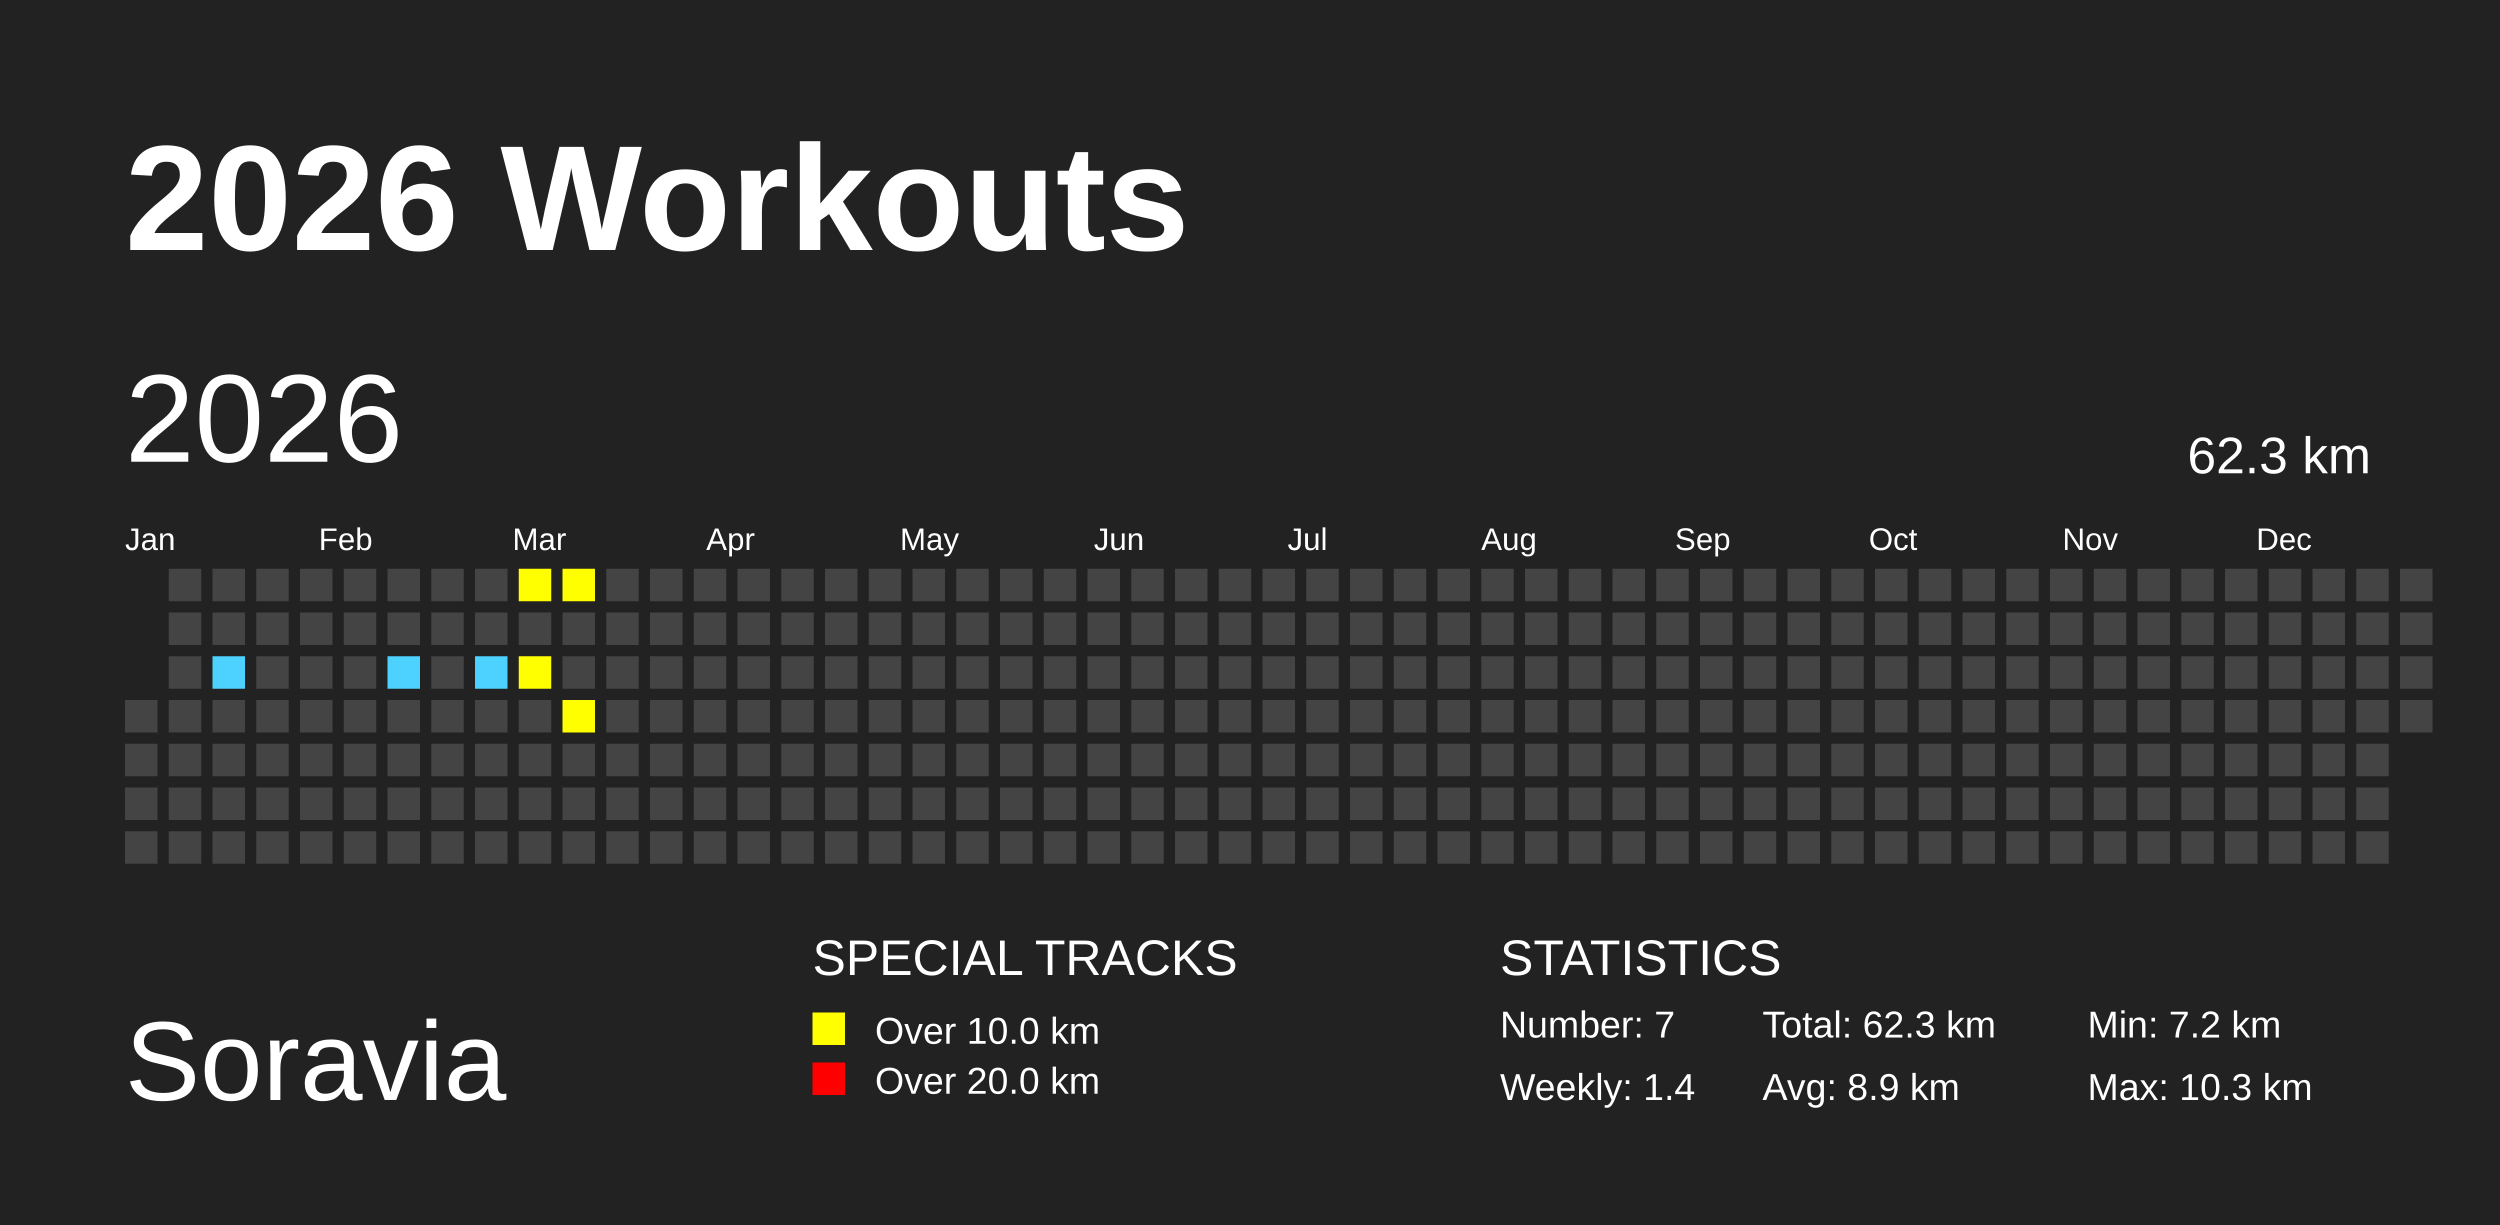
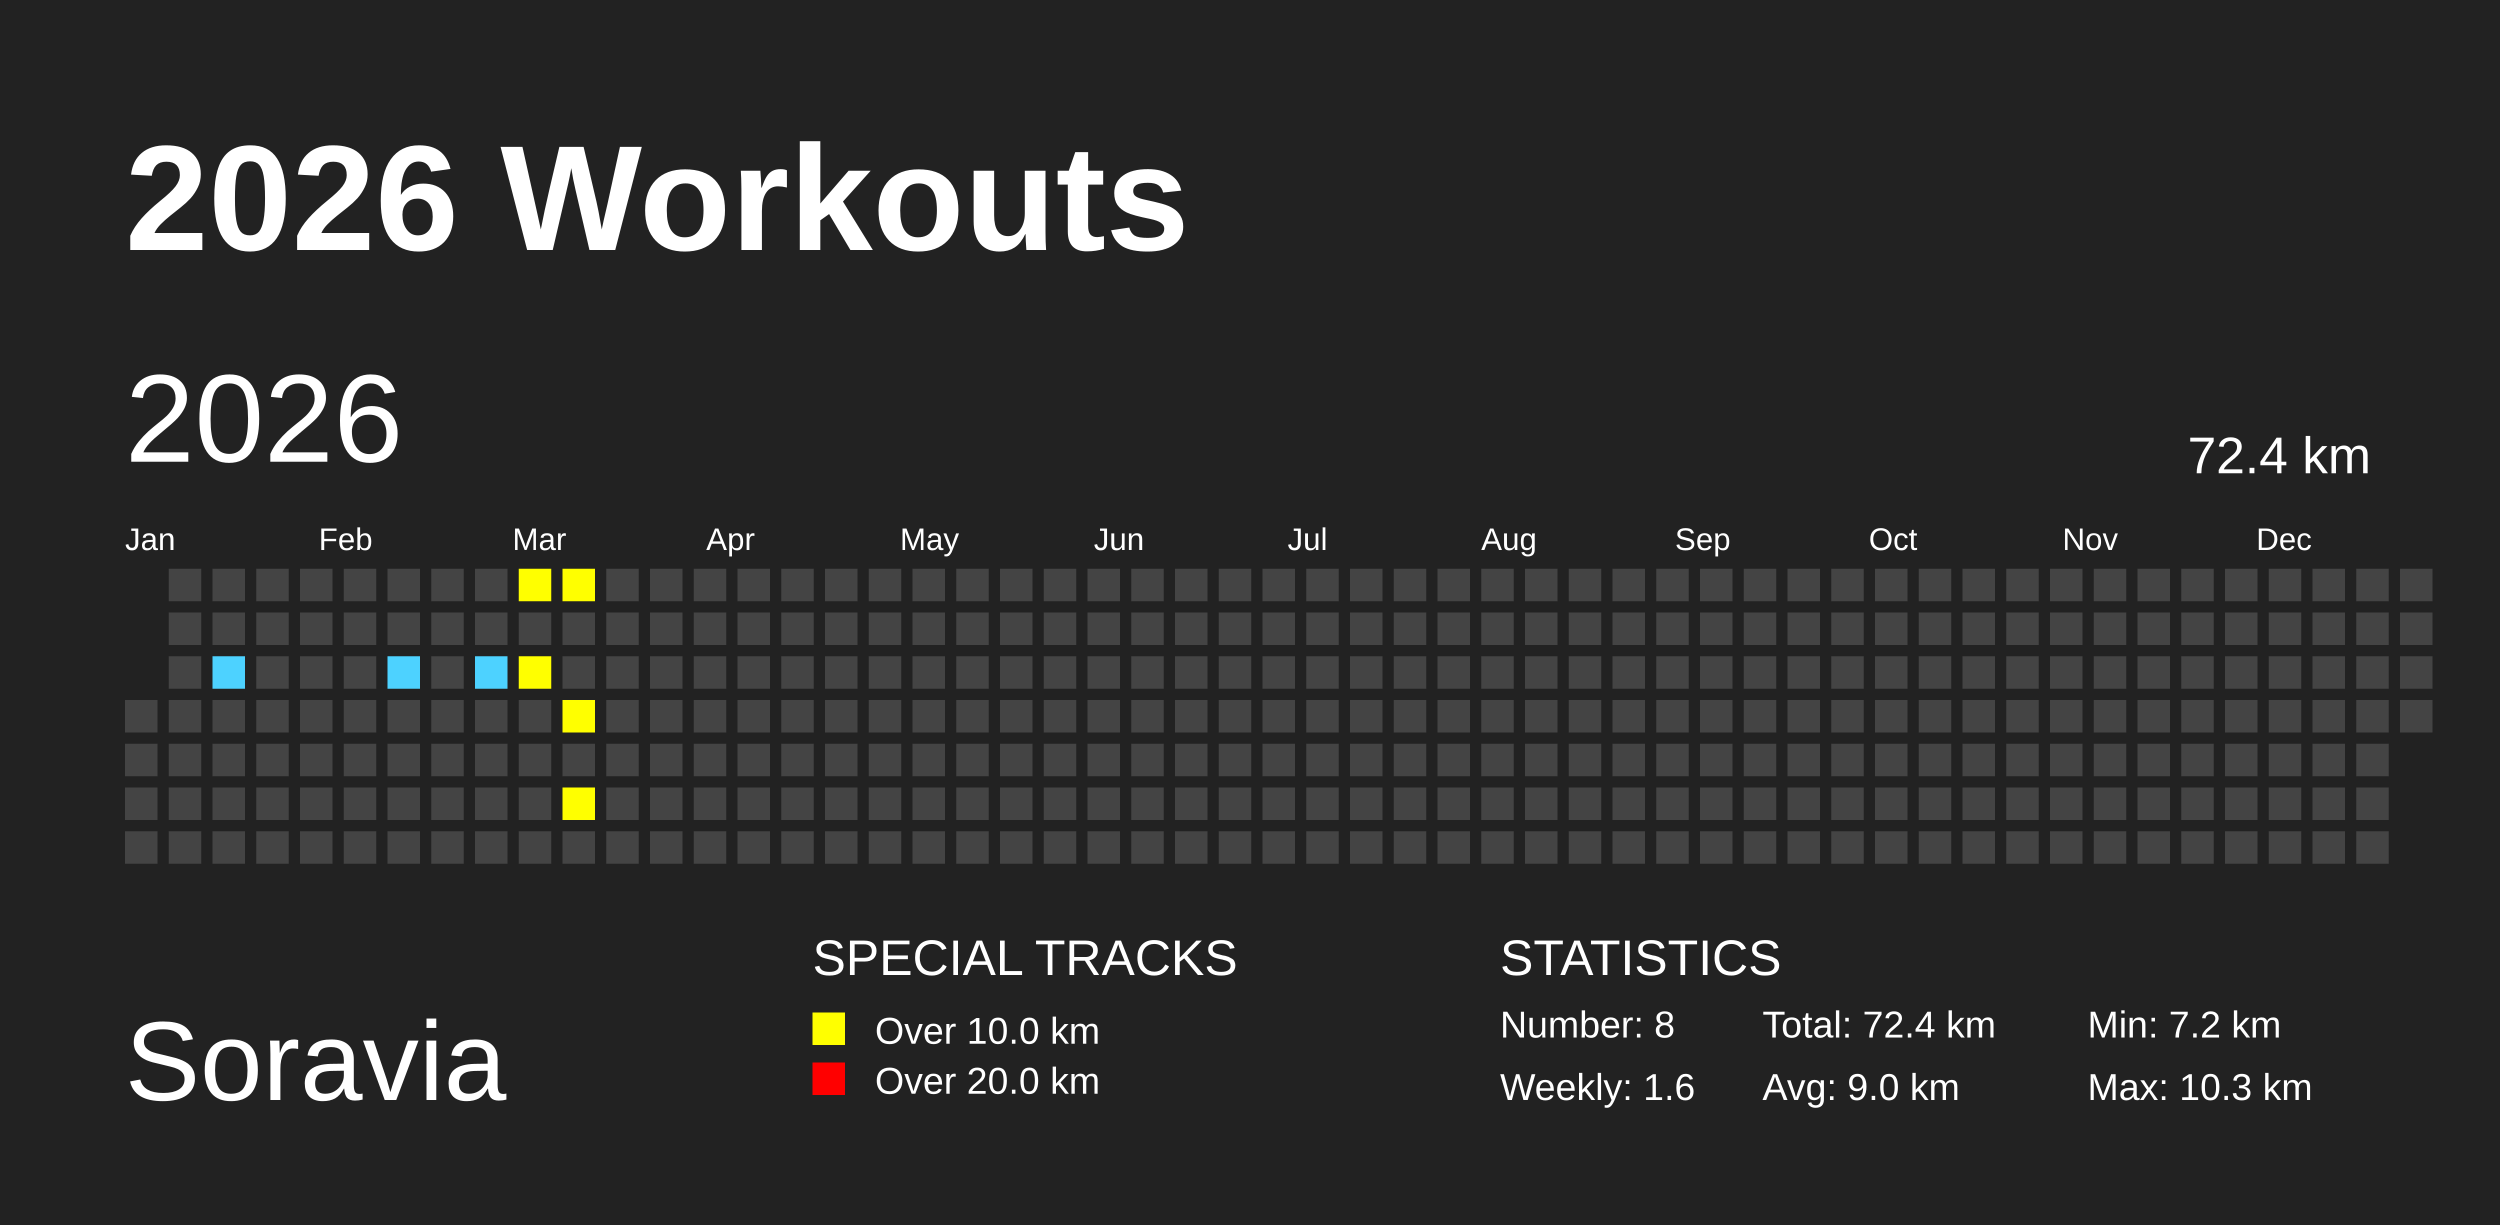
<svg xmlns="http://www.w3.org/2000/svg" baseProfile="full" height="98mm" version="1.1" viewBox="0,0,200,98" width="200mm">
  <defs />
  <rect fill="#222222" height="98" width="200" x="0" y="0" />
  <text fill="#FFFFFF" style="font-size:12px; font-family:Arial; font-weight:bold;" x="10" y="20">2026 Workouts</text>
  <text fill="#FFFFFF" style="font-size:9px; font-family:Arial" x="10" y="88">Soravia</text>
  <text fill="#FFFFFF" style="font-size:4px; font-family:Arial" x="65" y="78">SPECIAL TRACKS</text>
  <rect fill="yellow" height="2.6" width="2.6" x="65" y="81" />
  <text fill="#FFFFFF" style="font-size:3px; font-family:Arial" x="70" y="83.5">Over 10.0 km</text>
  <rect fill="red" height="2.6" width="2.6" x="65" y="85" />
  <text fill="#FFFFFF" style="font-size:3px; font-family:Arial" x="70" y="87.5">Over 20.0 km</text>
  <text fill="#FFFFFF" style="font-size:4px; font-family:Arial" x="120" y="78">STATISTICS</text>
-   <text fill="#FFFFFF" style="font-size:3px; font-family:Arial" x="120" y="83">Number: 7</text>
-   <text fill="#FFFFFF" style="font-size:3px; font-family:Arial" x="120" y="88">Weekly: 1.4</text>
-   <text fill="#FFFFFF" style="font-size:3px; font-family:Arial" x="141" y="83">Total: 62.3 km</text>
-   <text fill="#FFFFFF" style="font-size:3px; font-family:Arial" x="141" y="88">Avg: 8.9 km</text>
+   <text fill="#FFFFFF" style="font-size:3px; font-family:Arial" x="120" y="83">Number: 8</text>
+   <text fill="#FFFFFF" style="font-size:3px; font-family:Arial" x="120" y="88">Weekly: 1.6</text>
+   <text fill="#FFFFFF" style="font-size:3px; font-family:Arial" x="141" y="83">Total: 72.4 km</text>
+   <text fill="#FFFFFF" style="font-size:3px; font-family:Arial" x="141" y="88">Avg: 9.0 km</text>
  <text fill="#FFFFFF" style="font-size:3px; font-family:Arial" x="167" y="83">Min: 7.2 km</text>
  <text fill="#FFFFFF" style="font-size:3px; font-family:Arial" x="167" y="88">Max: 10.3 km</text>
  <text dominant-baseline="hanging" fill="#FFFFFF" style="font-size:10.0px; font-family:Arial;" x="10" y="30">2026</text>
-   <text dominant-baseline="hanging" fill="#FFFFFF" style="font-size:4.125px; font-family:Arial;" x="175" y="35">62.3 km</text>
+   <text dominant-baseline="hanging" fill="#FFFFFF" style="font-size:4.125px; font-family:Arial;" x="175" y="35">72.4 km</text>
  <text fill="#FFFFFF" style="font-size:2.5px; font-family:Arial" x="10.0" y="44">Jan</text>
  <text fill="#FFFFFF" style="font-size:2.5px; font-family:Arial" x="25.5" y="44">Feb</text>
  <text fill="#FFFFFF" style="font-size:2.5px; font-family:Arial" x="41.0" y="44">Mar</text>
  <text fill="#FFFFFF" style="font-size:2.5px; font-family:Arial" x="56.5" y="44">Apr</text>
  <text fill="#FFFFFF" style="font-size:2.5px; font-family:Arial" x="72.0" y="44">May</text>
  <text fill="#FFFFFF" style="font-size:2.5px; font-family:Arial" x="87.5" y="44">Jun</text>
  <text fill="#FFFFFF" style="font-size:2.5px; font-family:Arial" x="103.0" y="44">Jul</text>
  <text fill="#FFFFFF" style="font-size:2.5px; font-family:Arial" x="118.5" y="44">Aug</text>
  <text fill="#FFFFFF" style="font-size:2.5px; font-family:Arial" x="134.0" y="44">Sep</text>
  <text fill="#FFFFFF" style="font-size:2.5px; font-family:Arial" x="149.5" y="44">Oct</text>
  <text fill="#FFFFFF" style="font-size:2.5px; font-family:Arial" x="165.0" y="44">Nov</text>
  <text fill="#FFFFFF" style="font-size:2.5px; font-family:Arial" x="180.5" y="44">Dec</text>
  <rect fill="#444444" height="2.6" width="2.6" x="10.0" y="56.0" />
  <rect fill="#444444" height="2.6" width="2.6" x="10.0" y="59.5" />
  <rect fill="#444444" height="2.6" width="2.6" x="10.0" y="63.0" />
  <rect fill="#444444" height="2.6" width="2.6" x="10.0" y="66.5" />
  <rect fill="#444444" height="2.6" width="2.6" x="13.5" y="45.5" />
  <rect fill="#444444" height="2.6" width="2.6" x="13.5" y="49.0" />
  <rect fill="#444444" height="2.6" width="2.6" x="13.5" y="52.5" />
  <rect fill="#444444" height="2.6" width="2.6" x="13.5" y="56.0" />
  <rect fill="#444444" height="2.6" width="2.6" x="13.5" y="59.5" />
  <rect fill="#444444" height="2.6" width="2.6" x="13.5" y="63.0" />
  <rect fill="#444444" height="2.6" width="2.6" x="13.5" y="66.5" />
  <rect fill="#444444" height="2.6" width="2.6" x="17.0" y="45.5" />
  <rect fill="#444444" height="2.6" width="2.6" x="17.0" y="49.0" />
  <rect fill="#4DD2FF" height="2.6" width="2.6" x="17.0" y="52.5" />
  <rect fill="#444444" height="2.6" width="2.6" x="17.0" y="56.0" />
  <rect fill="#444444" height="2.6" width="2.6" x="17.0" y="59.5" />
  <rect fill="#444444" height="2.6" width="2.6" x="17.0" y="63.0" />
  <rect fill="#444444" height="2.6" width="2.6" x="17.0" y="66.5" />
  <rect fill="#444444" height="2.6" width="2.6" x="20.5" y="45.5" />
  <rect fill="#444444" height="2.6" width="2.6" x="20.5" y="49.0" />
  <rect fill="#444444" height="2.6" width="2.6" x="20.5" y="52.5" />
  <rect fill="#444444" height="2.6" width="2.6" x="20.5" y="56.0" />
  <rect fill="#444444" height="2.6" width="2.6" x="20.5" y="59.5" />
  <rect fill="#444444" height="2.6" width="2.6" x="20.5" y="63.0" />
  <rect fill="#444444" height="2.6" width="2.6" x="20.5" y="66.5" />
  <rect fill="#444444" height="2.6" width="2.6" x="24.0" y="45.5" />
  <rect fill="#444444" height="2.6" width="2.6" x="24.0" y="49.0" />
  <rect fill="#444444" height="2.6" width="2.6" x="24.0" y="52.5" />
  <rect fill="#444444" height="2.6" width="2.6" x="24.0" y="56.0" />
  <rect fill="#444444" height="2.6" width="2.6" x="24.0" y="59.5" />
  <rect fill="#444444" height="2.6" width="2.6" x="24.0" y="63.0" />
  <rect fill="#444444" height="2.6" width="2.6" x="24.0" y="66.5" />
  <rect fill="#444444" height="2.6" width="2.6" x="27.5" y="45.5" />
  <rect fill="#444444" height="2.6" width="2.6" x="27.5" y="49.0" />
  <rect fill="#444444" height="2.6" width="2.6" x="27.5" y="52.5" />
  <rect fill="#444444" height="2.6" width="2.6" x="27.5" y="56.0" />
  <rect fill="#444444" height="2.6" width="2.6" x="27.5" y="59.5" />
  <rect fill="#444444" height="2.6" width="2.6" x="27.5" y="63.0" />
  <rect fill="#444444" height="2.6" width="2.6" x="27.5" y="66.5" />
  <rect fill="#444444" height="2.6" width="2.6" x="31.0" y="45.5" />
  <rect fill="#444444" height="2.6" width="2.6" x="31.0" y="49.0" />
  <rect fill="#4DD2FF" height="2.6" width="2.6" x="31.0" y="52.5" />
  <rect fill="#444444" height="2.6" width="2.6" x="31.0" y="56.0" />
  <rect fill="#444444" height="2.6" width="2.6" x="31.0" y="59.5" />
  <rect fill="#444444" height="2.6" width="2.6" x="31.0" y="63.0" />
  <rect fill="#444444" height="2.6" width="2.6" x="31.0" y="66.5" />
  <rect fill="#444444" height="2.6" width="2.6" x="34.5" y="45.5" />
  <rect fill="#444444" height="2.6" width="2.6" x="34.5" y="49.0" />
  <rect fill="#444444" height="2.6" width="2.6" x="34.5" y="52.5" />
  <rect fill="#444444" height="2.6" width="2.6" x="34.5" y="56.0" />
  <rect fill="#444444" height="2.6" width="2.6" x="34.5" y="59.5" />
  <rect fill="#444444" height="2.6" width="2.6" x="34.5" y="63.0" />
  <rect fill="#444444" height="2.6" width="2.6" x="34.5" y="66.5" />
  <rect fill="#444444" height="2.6" width="2.6" x="38.0" y="45.5" />
  <rect fill="#444444" height="2.6" width="2.6" x="38.0" y="49.0" />
  <rect fill="#4DD2FF" height="2.6" width="2.6" x="38.0" y="52.5" />
  <rect fill="#444444" height="2.6" width="2.6" x="38.0" y="56.0" />
  <rect fill="#444444" height="2.6" width="2.6" x="38.0" y="59.5" />
  <rect fill="#444444" height="2.6" width="2.6" x="38.0" y="63.0" />
  <rect fill="#444444" height="2.6" width="2.6" x="38.0" y="66.5" />
  <rect fill="yellow" height="2.6" width="2.6" x="41.5" y="45.5" />
  <rect fill="#444444" height="2.6" width="2.6" x="41.5" y="49.0" />
  <rect fill="yellow" height="2.6" width="2.6" x="41.5" y="52.5" />
  <rect fill="#444444" height="2.6" width="2.6" x="41.5" y="56.0" />
  <rect fill="#444444" height="2.6" width="2.6" x="41.5" y="59.5" />
  <rect fill="#444444" height="2.6" width="2.6" x="41.5" y="63.0" />
  <rect fill="#444444" height="2.6" width="2.6" x="41.5" y="66.5" />
  <rect fill="yellow" height="2.6" width="2.6" x="45.0" y="45.5" />
  <rect fill="#444444" height="2.6" width="2.6" x="45.0" y="49.0" />
  <rect fill="#444444" height="2.6" width="2.6" x="45.0" y="52.5" />
  <rect fill="yellow" height="2.6" width="2.6" x="45.0" y="56.0" />
  <rect fill="#444444" height="2.6" width="2.6" x="45.0" y="59.5" />
-   <rect fill="#444444" height="2.6" width="2.6" x="45.0" y="63.0" />
+   <rect fill="yellow" height="2.6" width="2.6" x="45.0" y="63.0" />
  <rect fill="#444444" height="2.6" width="2.6" x="45.0" y="66.5" />
  <rect fill="#444444" height="2.6" width="2.6" x="48.5" y="45.5" />
  <rect fill="#444444" height="2.6" width="2.6" x="48.5" y="49.0" />
  <rect fill="#444444" height="2.6" width="2.6" x="48.5" y="52.5" />
  <rect fill="#444444" height="2.6" width="2.6" x="48.5" y="56.0" />
  <rect fill="#444444" height="2.6" width="2.6" x="48.5" y="59.5" />
  <rect fill="#444444" height="2.6" width="2.6" x="48.5" y="63.0" />
  <rect fill="#444444" height="2.6" width="2.6" x="48.5" y="66.5" />
  <rect fill="#444444" height="2.6" width="2.6" x="52.0" y="45.5" />
  <rect fill="#444444" height="2.6" width="2.6" x="52.0" y="49.0" />
  <rect fill="#444444" height="2.6" width="2.6" x="52.0" y="52.5" />
  <rect fill="#444444" height="2.6" width="2.6" x="52.0" y="56.0" />
  <rect fill="#444444" height="2.6" width="2.6" x="52.0" y="59.5" />
  <rect fill="#444444" height="2.6" width="2.6" x="52.0" y="63.0" />
  <rect fill="#444444" height="2.6" width="2.6" x="52.0" y="66.5" />
  <rect fill="#444444" height="2.6" width="2.6" x="55.5" y="45.5" />
  <rect fill="#444444" height="2.6" width="2.6" x="55.5" y="49.0" />
  <rect fill="#444444" height="2.6" width="2.6" x="55.5" y="52.5" />
  <rect fill="#444444" height="2.6" width="2.6" x="55.5" y="56.0" />
  <rect fill="#444444" height="2.6" width="2.6" x="55.5" y="59.5" />
  <rect fill="#444444" height="2.6" width="2.6" x="55.5" y="63.0" />
  <rect fill="#444444" height="2.6" width="2.6" x="55.5" y="66.5" />
  <rect fill="#444444" height="2.6" width="2.6" x="59.0" y="45.5" />
  <rect fill="#444444" height="2.6" width="2.6" x="59.0" y="49.0" />
  <rect fill="#444444" height="2.6" width="2.6" x="59.0" y="52.5" />
  <rect fill="#444444" height="2.6" width="2.6" x="59.0" y="56.0" />
  <rect fill="#444444" height="2.6" width="2.6" x="59.0" y="59.5" />
  <rect fill="#444444" height="2.6" width="2.6" x="59.0" y="63.0" />
  <rect fill="#444444" height="2.6" width="2.6" x="59.0" y="66.5" />
  <rect fill="#444444" height="2.6" width="2.6" x="62.5" y="45.5" />
  <rect fill="#444444" height="2.6" width="2.6" x="62.5" y="49.0" />
  <rect fill="#444444" height="2.6" width="2.6" x="62.5" y="52.5" />
  <rect fill="#444444" height="2.6" width="2.6" x="62.5" y="56.0" />
  <rect fill="#444444" height="2.6" width="2.6" x="62.5" y="59.5" />
  <rect fill="#444444" height="2.6" width="2.6" x="62.5" y="63.0" />
  <rect fill="#444444" height="2.6" width="2.6" x="62.5" y="66.5" />
  <rect fill="#444444" height="2.6" width="2.6" x="66.0" y="45.5" />
  <rect fill="#444444" height="2.6" width="2.6" x="66.0" y="49.0" />
  <rect fill="#444444" height="2.6" width="2.6" x="66.0" y="52.5" />
  <rect fill="#444444" height="2.6" width="2.6" x="66.0" y="56.0" />
  <rect fill="#444444" height="2.6" width="2.6" x="66.0" y="59.5" />
  <rect fill="#444444" height="2.6" width="2.6" x="66.0" y="63.0" />
  <rect fill="#444444" height="2.6" width="2.6" x="66.0" y="66.5" />
  <rect fill="#444444" height="2.6" width="2.6" x="69.5" y="45.5" />
  <rect fill="#444444" height="2.6" width="2.6" x="69.5" y="49.0" />
  <rect fill="#444444" height="2.6" width="2.6" x="69.5" y="52.5" />
  <rect fill="#444444" height="2.6" width="2.6" x="69.5" y="56.0" />
  <rect fill="#444444" height="2.6" width="2.6" x="69.5" y="59.5" />
  <rect fill="#444444" height="2.6" width="2.6" x="69.5" y="63.0" />
  <rect fill="#444444" height="2.6" width="2.6" x="69.5" y="66.5" />
  <rect fill="#444444" height="2.6" width="2.6" x="73.0" y="45.5" />
  <rect fill="#444444" height="2.6" width="2.6" x="73.0" y="49.0" />
  <rect fill="#444444" height="2.6" width="2.6" x="73.0" y="52.5" />
  <rect fill="#444444" height="2.6" width="2.6" x="73.0" y="56.0" />
  <rect fill="#444444" height="2.6" width="2.6" x="73.0" y="59.5" />
  <rect fill="#444444" height="2.6" width="2.6" x="73.0" y="63.0" />
  <rect fill="#444444" height="2.6" width="2.6" x="73.0" y="66.5" />
  <rect fill="#444444" height="2.6" width="2.6" x="76.5" y="45.5" />
  <rect fill="#444444" height="2.6" width="2.6" x="76.5" y="49.0" />
  <rect fill="#444444" height="2.6" width="2.6" x="76.5" y="52.5" />
  <rect fill="#444444" height="2.6" width="2.6" x="76.5" y="56.0" />
  <rect fill="#444444" height="2.6" width="2.6" x="76.5" y="59.5" />
  <rect fill="#444444" height="2.6" width="2.6" x="76.5" y="63.0" />
  <rect fill="#444444" height="2.6" width="2.6" x="76.5" y="66.5" />
  <rect fill="#444444" height="2.6" width="2.6" x="80.0" y="45.5" />
  <rect fill="#444444" height="2.6" width="2.6" x="80.0" y="49.0" />
  <rect fill="#444444" height="2.6" width="2.6" x="80.0" y="52.5" />
  <rect fill="#444444" height="2.6" width="2.6" x="80.0" y="56.0" />
  <rect fill="#444444" height="2.6" width="2.6" x="80.0" y="59.5" />
  <rect fill="#444444" height="2.6" width="2.6" x="80.0" y="63.0" />
  <rect fill="#444444" height="2.6" width="2.6" x="80.0" y="66.5" />
  <rect fill="#444444" height="2.6" width="2.6" x="83.5" y="45.5" />
  <rect fill="#444444" height="2.6" width="2.6" x="83.5" y="49.0" />
  <rect fill="#444444" height="2.6" width="2.6" x="83.5" y="52.5" />
  <rect fill="#444444" height="2.6" width="2.6" x="83.5" y="56.0" />
  <rect fill="#444444" height="2.6" width="2.6" x="83.5" y="59.5" />
  <rect fill="#444444" height="2.6" width="2.6" x="83.5" y="63.0" />
  <rect fill="#444444" height="2.6" width="2.6" x="83.5" y="66.5" />
  <rect fill="#444444" height="2.6" width="2.6" x="87.0" y="45.5" />
  <rect fill="#444444" height="2.6" width="2.6" x="87.0" y="49.0" />
  <rect fill="#444444" height="2.6" width="2.6" x="87.0" y="52.5" />
  <rect fill="#444444" height="2.6" width="2.6" x="87.0" y="56.0" />
  <rect fill="#444444" height="2.6" width="2.6" x="87.0" y="59.5" />
  <rect fill="#444444" height="2.6" width="2.6" x="87.0" y="63.0" />
  <rect fill="#444444" height="2.6" width="2.6" x="87.0" y="66.5" />
  <rect fill="#444444" height="2.6" width="2.6" x="90.5" y="45.5" />
  <rect fill="#444444" height="2.6" width="2.6" x="90.5" y="49.0" />
  <rect fill="#444444" height="2.6" width="2.6" x="90.5" y="52.5" />
  <rect fill="#444444" height="2.6" width="2.6" x="90.5" y="56.0" />
  <rect fill="#444444" height="2.6" width="2.6" x="90.5" y="59.5" />
  <rect fill="#444444" height="2.6" width="2.6" x="90.5" y="63.0" />
  <rect fill="#444444" height="2.6" width="2.6" x="90.5" y="66.5" />
  <rect fill="#444444" height="2.6" width="2.6" x="94.0" y="45.5" />
  <rect fill="#444444" height="2.6" width="2.6" x="94.0" y="49.0" />
  <rect fill="#444444" height="2.6" width="2.6" x="94.0" y="52.5" />
  <rect fill="#444444" height="2.6" width="2.6" x="94.0" y="56.0" />
  <rect fill="#444444" height="2.6" width="2.6" x="94.0" y="59.5" />
  <rect fill="#444444" height="2.6" width="2.6" x="94.0" y="63.0" />
  <rect fill="#444444" height="2.6" width="2.6" x="94.0" y="66.5" />
  <rect fill="#444444" height="2.6" width="2.6" x="97.5" y="45.5" />
  <rect fill="#444444" height="2.6" width="2.6" x="97.5" y="49.0" />
  <rect fill="#444444" height="2.6" width="2.6" x="97.5" y="52.5" />
  <rect fill="#444444" height="2.6" width="2.6" x="97.5" y="56.0" />
  <rect fill="#444444" height="2.6" width="2.6" x="97.5" y="59.5" />
  <rect fill="#444444" height="2.6" width="2.6" x="97.5" y="63.0" />
  <rect fill="#444444" height="2.6" width="2.6" x="97.5" y="66.5" />
  <rect fill="#444444" height="2.6" width="2.6" x="101.0" y="45.5" />
  <rect fill="#444444" height="2.6" width="2.6" x="101.0" y="49.0" />
  <rect fill="#444444" height="2.6" width="2.6" x="101.0" y="52.5" />
  <rect fill="#444444" height="2.6" width="2.6" x="101.0" y="56.0" />
  <rect fill="#444444" height="2.6" width="2.6" x="101.0" y="59.5" />
  <rect fill="#444444" height="2.6" width="2.6" x="101.0" y="63.0" />
  <rect fill="#444444" height="2.6" width="2.6" x="101.0" y="66.5" />
  <rect fill="#444444" height="2.6" width="2.6" x="104.5" y="45.5" />
  <rect fill="#444444" height="2.6" width="2.6" x="104.5" y="49.0" />
  <rect fill="#444444" height="2.6" width="2.6" x="104.5" y="52.5" />
  <rect fill="#444444" height="2.6" width="2.6" x="104.5" y="56.0" />
  <rect fill="#444444" height="2.6" width="2.6" x="104.5" y="59.5" />
  <rect fill="#444444" height="2.6" width="2.6" x="104.5" y="63.0" />
  <rect fill="#444444" height="2.6" width="2.6" x="104.5" y="66.5" />
  <rect fill="#444444" height="2.6" width="2.6" x="108.0" y="45.5" />
  <rect fill="#444444" height="2.6" width="2.6" x="108.0" y="49.0" />
  <rect fill="#444444" height="2.6" width="2.6" x="108.0" y="52.5" />
  <rect fill="#444444" height="2.6" width="2.6" x="108.0" y="56.0" />
  <rect fill="#444444" height="2.6" width="2.6" x="108.0" y="59.5" />
  <rect fill="#444444" height="2.6" width="2.6" x="108.0" y="63.0" />
  <rect fill="#444444" height="2.6" width="2.6" x="108.0" y="66.5" />
  <rect fill="#444444" height="2.6" width="2.6" x="111.5" y="45.5" />
  <rect fill="#444444" height="2.6" width="2.6" x="111.5" y="49.0" />
  <rect fill="#444444" height="2.6" width="2.6" x="111.5" y="52.5" />
  <rect fill="#444444" height="2.6" width="2.6" x="111.5" y="56.0" />
  <rect fill="#444444" height="2.6" width="2.6" x="111.5" y="59.5" />
  <rect fill="#444444" height="2.6" width="2.6" x="111.5" y="63.0" />
  <rect fill="#444444" height="2.6" width="2.6" x="111.5" y="66.5" />
  <rect fill="#444444" height="2.6" width="2.6" x="115.0" y="45.5" />
  <rect fill="#444444" height="2.6" width="2.6" x="115.0" y="49.0" />
  <rect fill="#444444" height="2.6" width="2.6" x="115.0" y="52.5" />
  <rect fill="#444444" height="2.6" width="2.6" x="115.0" y="56.0" />
  <rect fill="#444444" height="2.6" width="2.6" x="115.0" y="59.5" />
  <rect fill="#444444" height="2.6" width="2.6" x="115.0" y="63.0" />
  <rect fill="#444444" height="2.6" width="2.6" x="115.0" y="66.5" />
  <rect fill="#444444" height="2.6" width="2.6" x="118.5" y="45.5" />
  <rect fill="#444444" height="2.6" width="2.6" x="118.5" y="49.0" />
  <rect fill="#444444" height="2.6" width="2.6" x="118.5" y="52.5" />
  <rect fill="#444444" height="2.6" width="2.6" x="118.5" y="56.0" />
  <rect fill="#444444" height="2.6" width="2.6" x="118.5" y="59.5" />
  <rect fill="#444444" height="2.6" width="2.6" x="118.5" y="63.0" />
  <rect fill="#444444" height="2.6" width="2.6" x="118.5" y="66.5" />
  <rect fill="#444444" height="2.6" width="2.6" x="122.0" y="45.5" />
  <rect fill="#444444" height="2.6" width="2.6" x="122.0" y="49.0" />
  <rect fill="#444444" height="2.6" width="2.6" x="122.0" y="52.5" />
  <rect fill="#444444" height="2.6" width="2.6" x="122.0" y="56.0" />
  <rect fill="#444444" height="2.6" width="2.6" x="122.0" y="59.5" />
  <rect fill="#444444" height="2.6" width="2.6" x="122.0" y="63.0" />
  <rect fill="#444444" height="2.6" width="2.6" x="122.0" y="66.5" />
  <rect fill="#444444" height="2.6" width="2.6" x="125.5" y="45.5" />
  <rect fill="#444444" height="2.6" width="2.6" x="125.5" y="49.0" />
  <rect fill="#444444" height="2.6" width="2.6" x="125.5" y="52.5" />
  <rect fill="#444444" height="2.6" width="2.6" x="125.5" y="56.0" />
  <rect fill="#444444" height="2.6" width="2.6" x="125.5" y="59.5" />
  <rect fill="#444444" height="2.6" width="2.6" x="125.5" y="63.0" />
  <rect fill="#444444" height="2.6" width="2.6" x="125.5" y="66.5" />
  <rect fill="#444444" height="2.6" width="2.6" x="129.0" y="45.5" />
  <rect fill="#444444" height="2.6" width="2.6" x="129.0" y="49.0" />
  <rect fill="#444444" height="2.6" width="2.6" x="129.0" y="52.5" />
  <rect fill="#444444" height="2.6" width="2.6" x="129.0" y="56.0" />
  <rect fill="#444444" height="2.6" width="2.6" x="129.0" y="59.5" />
  <rect fill="#444444" height="2.6" width="2.6" x="129.0" y="63.0" />
  <rect fill="#444444" height="2.6" width="2.6" x="129.0" y="66.5" />
  <rect fill="#444444" height="2.6" width="2.6" x="132.5" y="45.5" />
  <rect fill="#444444" height="2.6" width="2.6" x="132.5" y="49.0" />
  <rect fill="#444444" height="2.6" width="2.6" x="132.5" y="52.5" />
  <rect fill="#444444" height="2.6" width="2.6" x="132.5" y="56.0" />
  <rect fill="#444444" height="2.6" width="2.6" x="132.5" y="59.5" />
  <rect fill="#444444" height="2.6" width="2.6" x="132.5" y="63.0" />
  <rect fill="#444444" height="2.6" width="2.6" x="132.5" y="66.5" />
  <rect fill="#444444" height="2.6" width="2.6" x="136.0" y="45.5" />
  <rect fill="#444444" height="2.6" width="2.6" x="136.0" y="49.0" />
  <rect fill="#444444" height="2.6" width="2.6" x="136.0" y="52.5" />
  <rect fill="#444444" height="2.6" width="2.6" x="136.0" y="56.0" />
  <rect fill="#444444" height="2.6" width="2.6" x="136.0" y="59.5" />
  <rect fill="#444444" height="2.6" width="2.6" x="136.0" y="63.0" />
  <rect fill="#444444" height="2.6" width="2.6" x="136.0" y="66.5" />
  <rect fill="#444444" height="2.6" width="2.6" x="139.5" y="45.5" />
  <rect fill="#444444" height="2.6" width="2.6" x="139.5" y="49.0" />
  <rect fill="#444444" height="2.6" width="2.6" x="139.5" y="52.5" />
  <rect fill="#444444" height="2.6" width="2.6" x="139.5" y="56.0" />
  <rect fill="#444444" height="2.6" width="2.6" x="139.5" y="59.5" />
  <rect fill="#444444" height="2.6" width="2.6" x="139.5" y="63.0" />
  <rect fill="#444444" height="2.6" width="2.6" x="139.5" y="66.5" />
  <rect fill="#444444" height="2.6" width="2.6" x="143.0" y="45.5" />
  <rect fill="#444444" height="2.6" width="2.6" x="143.0" y="49.0" />
  <rect fill="#444444" height="2.6" width="2.6" x="143.0" y="52.5" />
  <rect fill="#444444" height="2.6" width="2.6" x="143.0" y="56.0" />
  <rect fill="#444444" height="2.6" width="2.6" x="143.0" y="59.5" />
  <rect fill="#444444" height="2.6" width="2.6" x="143.0" y="63.0" />
  <rect fill="#444444" height="2.6" width="2.6" x="143.0" y="66.5" />
  <rect fill="#444444" height="2.6" width="2.6" x="146.5" y="45.5" />
  <rect fill="#444444" height="2.6" width="2.6" x="146.5" y="49.0" />
  <rect fill="#444444" height="2.6" width="2.6" x="146.5" y="52.5" />
  <rect fill="#444444" height="2.6" width="2.6" x="146.5" y="56.0" />
  <rect fill="#444444" height="2.6" width="2.6" x="146.5" y="59.5" />
  <rect fill="#444444" height="2.6" width="2.6" x="146.5" y="63.0" />
  <rect fill="#444444" height="2.6" width="2.6" x="146.5" y="66.5" />
  <rect fill="#444444" height="2.6" width="2.6" x="150.0" y="45.5" />
  <rect fill="#444444" height="2.6" width="2.6" x="150.0" y="49.0" />
  <rect fill="#444444" height="2.6" width="2.6" x="150.0" y="52.5" />
  <rect fill="#444444" height="2.6" width="2.6" x="150.0" y="56.0" />
  <rect fill="#444444" height="2.6" width="2.6" x="150.0" y="59.5" />
  <rect fill="#444444" height="2.6" width="2.6" x="150.0" y="63.0" />
  <rect fill="#444444" height="2.6" width="2.6" x="150.0" y="66.5" />
  <rect fill="#444444" height="2.6" width="2.6" x="153.5" y="45.5" />
  <rect fill="#444444" height="2.6" width="2.6" x="153.5" y="49.0" />
  <rect fill="#444444" height="2.6" width="2.6" x="153.5" y="52.5" />
  <rect fill="#444444" height="2.6" width="2.6" x="153.5" y="56.0" />
  <rect fill="#444444" height="2.6" width="2.6" x="153.5" y="59.5" />
  <rect fill="#444444" height="2.6" width="2.6" x="153.5" y="63.0" />
  <rect fill="#444444" height="2.6" width="2.6" x="153.5" y="66.5" />
  <rect fill="#444444" height="2.6" width="2.6" x="157.0" y="45.5" />
  <rect fill="#444444" height="2.6" width="2.6" x="157.0" y="49.0" />
  <rect fill="#444444" height="2.6" width="2.6" x="157.0" y="52.5" />
  <rect fill="#444444" height="2.6" width="2.6" x="157.0" y="56.0" />
  <rect fill="#444444" height="2.6" width="2.6" x="157.0" y="59.5" />
  <rect fill="#444444" height="2.6" width="2.6" x="157.0" y="63.0" />
  <rect fill="#444444" height="2.6" width="2.6" x="157.0" y="66.5" />
  <rect fill="#444444" height="2.6" width="2.6" x="160.5" y="45.5" />
  <rect fill="#444444" height="2.6" width="2.6" x="160.5" y="49.0" />
  <rect fill="#444444" height="2.6" width="2.6" x="160.5" y="52.5" />
  <rect fill="#444444" height="2.6" width="2.6" x="160.5" y="56.0" />
  <rect fill="#444444" height="2.6" width="2.6" x="160.5" y="59.5" />
  <rect fill="#444444" height="2.6" width="2.6" x="160.5" y="63.0" />
  <rect fill="#444444" height="2.6" width="2.6" x="160.5" y="66.5" />
  <rect fill="#444444" height="2.6" width="2.6" x="164.0" y="45.5" />
  <rect fill="#444444" height="2.6" width="2.6" x="164.0" y="49.0" />
  <rect fill="#444444" height="2.6" width="2.6" x="164.0" y="52.5" />
  <rect fill="#444444" height="2.6" width="2.6" x="164.0" y="56.0" />
  <rect fill="#444444" height="2.6" width="2.6" x="164.0" y="59.5" />
  <rect fill="#444444" height="2.6" width="2.6" x="164.0" y="63.0" />
  <rect fill="#444444" height="2.6" width="2.6" x="164.0" y="66.5" />
  <rect fill="#444444" height="2.6" width="2.6" x="167.5" y="45.5" />
  <rect fill="#444444" height="2.6" width="2.6" x="167.5" y="49.0" />
  <rect fill="#444444" height="2.6" width="2.6" x="167.5" y="52.5" />
  <rect fill="#444444" height="2.6" width="2.6" x="167.5" y="56.0" />
  <rect fill="#444444" height="2.6" width="2.6" x="167.5" y="59.5" />
  <rect fill="#444444" height="2.6" width="2.6" x="167.5" y="63.0" />
  <rect fill="#444444" height="2.6" width="2.6" x="167.5" y="66.5" />
  <rect fill="#444444" height="2.6" width="2.6" x="171.0" y="45.5" />
  <rect fill="#444444" height="2.6" width="2.6" x="171.0" y="49.0" />
  <rect fill="#444444" height="2.6" width="2.6" x="171.0" y="52.5" />
  <rect fill="#444444" height="2.6" width="2.6" x="171.0" y="56.0" />
  <rect fill="#444444" height="2.6" width="2.6" x="171.0" y="59.5" />
  <rect fill="#444444" height="2.6" width="2.6" x="171.0" y="63.0" />
  <rect fill="#444444" height="2.6" width="2.6" x="171.0" y="66.5" />
  <rect fill="#444444" height="2.6" width="2.6" x="174.5" y="45.5" />
  <rect fill="#444444" height="2.6" width="2.6" x="174.5" y="49.0" />
  <rect fill="#444444" height="2.6" width="2.6" x="174.5" y="52.5" />
  <rect fill="#444444" height="2.6" width="2.6" x="174.5" y="56.0" />
  <rect fill="#444444" height="2.6" width="2.6" x="174.5" y="59.5" />
  <rect fill="#444444" height="2.6" width="2.6" x="174.5" y="63.0" />
  <rect fill="#444444" height="2.6" width="2.6" x="174.5" y="66.5" />
  <rect fill="#444444" height="2.6" width="2.6" x="178.0" y="45.5" />
  <rect fill="#444444" height="2.6" width="2.6" x="178.0" y="49.0" />
  <rect fill="#444444" height="2.6" width="2.6" x="178.0" y="52.5" />
  <rect fill="#444444" height="2.6" width="2.6" x="178.0" y="56.0" />
  <rect fill="#444444" height="2.6" width="2.6" x="178.0" y="59.5" />
  <rect fill="#444444" height="2.6" width="2.6" x="178.0" y="63.0" />
  <rect fill="#444444" height="2.6" width="2.6" x="178.0" y="66.5" />
  <rect fill="#444444" height="2.6" width="2.6" x="181.5" y="45.5" />
  <rect fill="#444444" height="2.6" width="2.6" x="181.5" y="49.0" />
  <rect fill="#444444" height="2.6" width="2.6" x="181.5" y="52.5" />
  <rect fill="#444444" height="2.6" width="2.6" x="181.5" y="56.0" />
  <rect fill="#444444" height="2.6" width="2.6" x="181.5" y="59.5" />
  <rect fill="#444444" height="2.6" width="2.6" x="181.5" y="63.0" />
  <rect fill="#444444" height="2.6" width="2.6" x="181.5" y="66.5" />
  <rect fill="#444444" height="2.6" width="2.6" x="185.0" y="45.5" />
  <rect fill="#444444" height="2.6" width="2.6" x="185.0" y="49.0" />
  <rect fill="#444444" height="2.6" width="2.6" x="185.0" y="52.5" />
  <rect fill="#444444" height="2.6" width="2.6" x="185.0" y="56.0" />
  <rect fill="#444444" height="2.6" width="2.6" x="185.0" y="59.5" />
  <rect fill="#444444" height="2.6" width="2.6" x="185.0" y="63.0" />
  <rect fill="#444444" height="2.6" width="2.6" x="185.0" y="66.5" />
  <rect fill="#444444" height="2.6" width="2.6" x="188.5" y="45.5" />
  <rect fill="#444444" height="2.6" width="2.6" x="188.5" y="49.0" />
  <rect fill="#444444" height="2.6" width="2.6" x="188.5" y="52.5" />
  <rect fill="#444444" height="2.6" width="2.6" x="188.5" y="56.0" />
  <rect fill="#444444" height="2.6" width="2.6" x="188.5" y="59.5" />
  <rect fill="#444444" height="2.6" width="2.6" x="188.5" y="63.0" />
  <rect fill="#444444" height="2.6" width="2.6" x="188.5" y="66.5" />
  <rect fill="#444444" height="2.6" width="2.6" x="192.0" y="45.5" />
  <rect fill="#444444" height="2.6" width="2.6" x="192.0" y="49.0" />
  <rect fill="#444444" height="2.6" width="2.6" x="192.0" y="52.5" />
  <rect fill="#444444" height="2.6" width="2.6" x="192.0" y="56.0" />
</svg>
